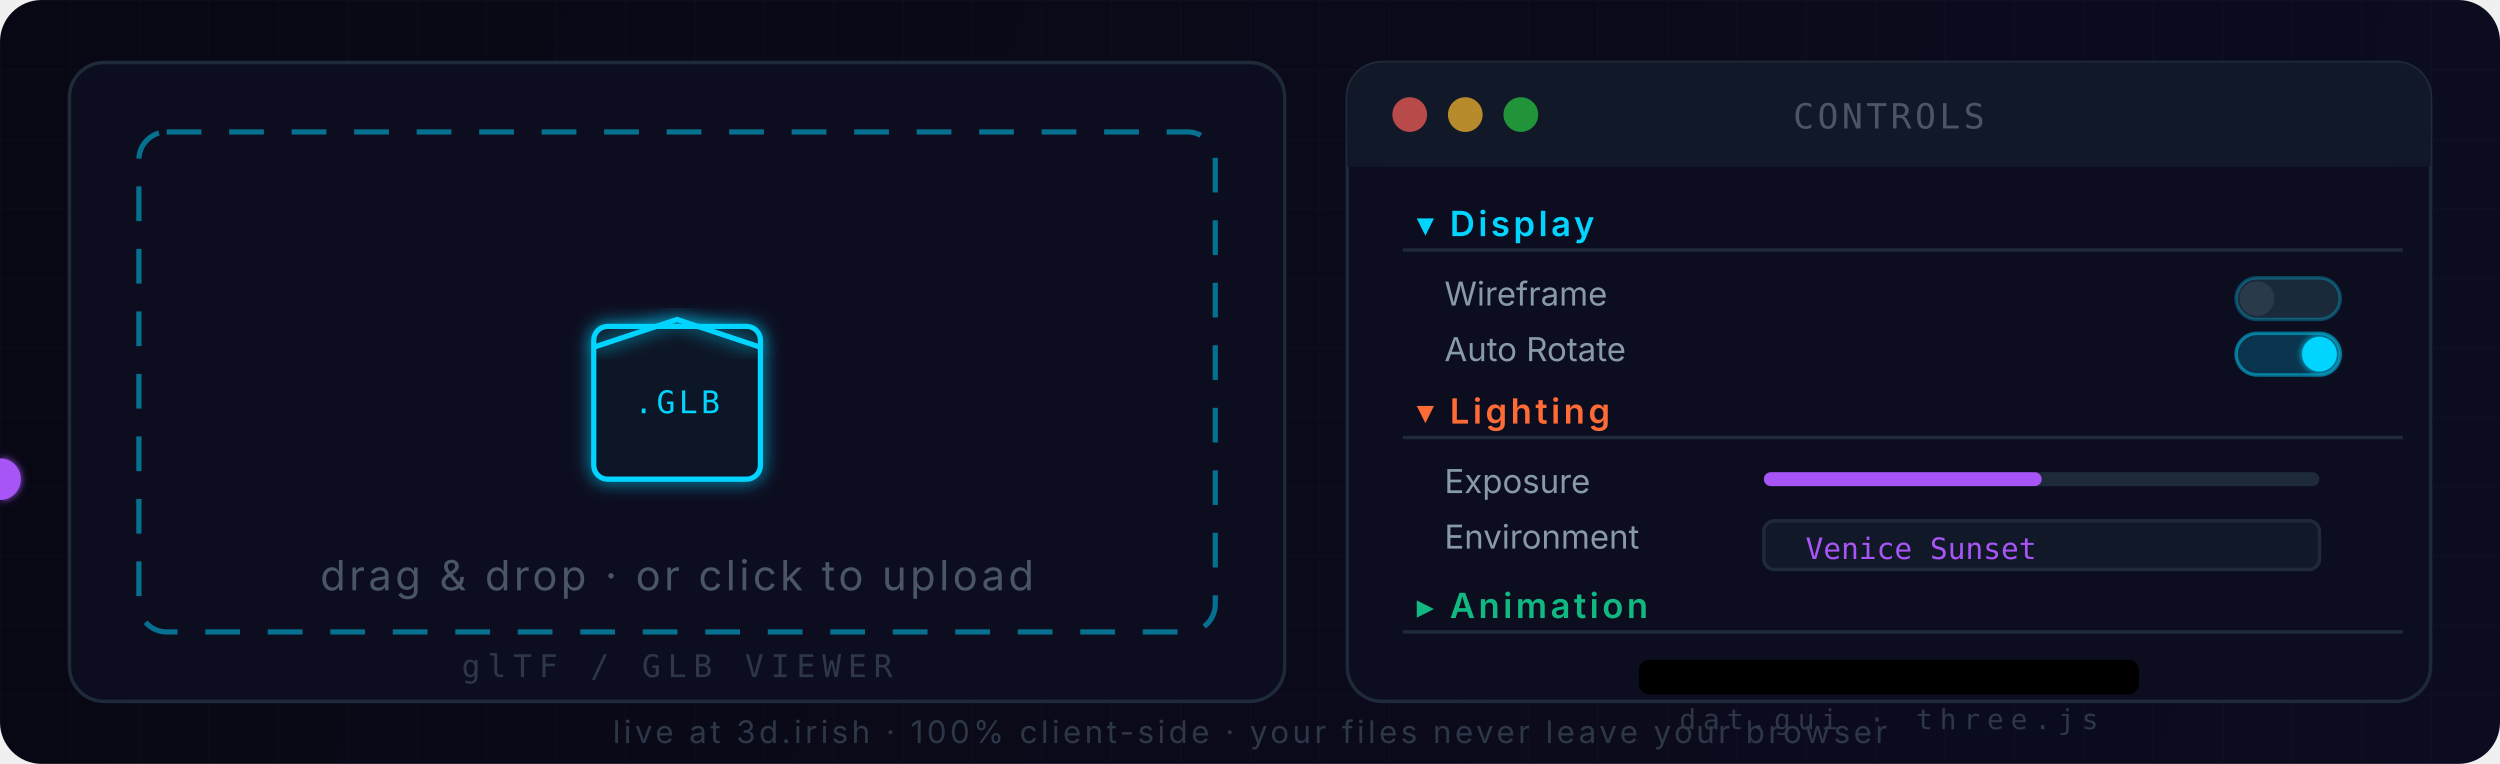
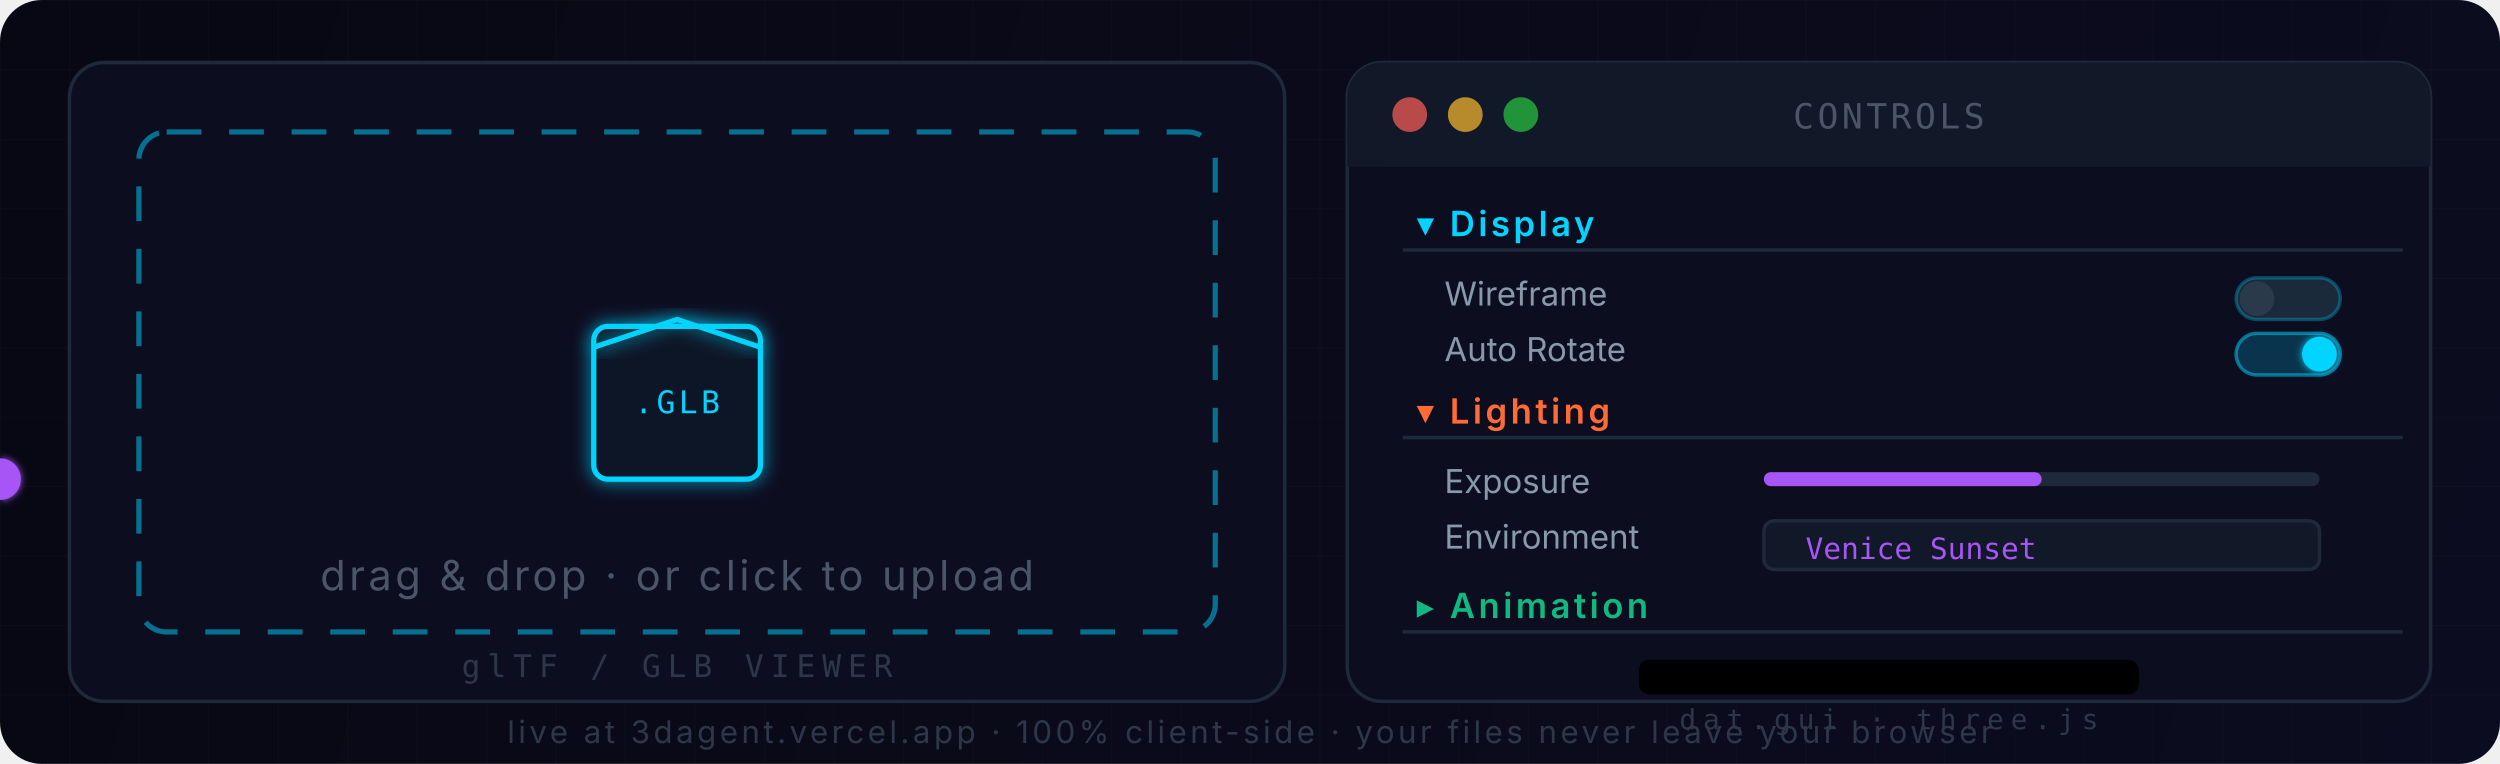
<svg xmlns="http://www.w3.org/2000/svg" viewBox="0 0 720 220" width="720" height="220">
  <defs>
    <linearGradient id="dbg" x1="0" y1="0" x2="720" y2="220" gradientUnits="userSpaceOnUse">
      <stop offset="0%" stop-color="#080814" />
      <stop offset="100%" stop-color="#0c0c20" />
    </linearGradient>
    <linearGradient id="dprog" x1="0" y1="0" x2="220" y2="0" gradientUnits="userSpaceOnUse">
      <stop offset="0%" stop-color="#00d4ff" />
      <stop offset="100%" stop-color="#a855f7" />
    </linearGradient>
    <filter id="glow" x="-40%" y="-40%" width="180%" height="180%">
      <feGaussianBlur stdDeviation="2.5" result="blur" />
      <feMerge>
        <feMergeNode in="blur" />
        <feMergeNode in="SourceGraphic" />
      </feMerge>
    </filter>
    <filter id="sm" x="-20%" y="-20%" width="140%" height="140%">
      <feGaussianBlur stdDeviation="1" result="blur" />
      <feMerge>
        <feMergeNode in="blur" />
        <feMergeNode in="SourceGraphic" />
      </feMerge>
    </filter>
    <pattern id="dgrid" width="20" height="20" patternUnits="userSpaceOnUse">
      <path d="M20,0 L0,0 L0,20" fill="none" stroke="#ffffff" stroke-opacity="0.02" stroke-width="0.5" />
    </pattern>
  </defs>
  <rect width="720" height="220" rx="12" fill="url(#dbg)" />
  <rect width="720" height="220" rx="12" fill="url(#dgrid)" />
  <rect x="20" y="18" width="350" height="184" rx="10" fill="#0d0d20" stroke="#1e2a3a" stroke-width="1" />
  <rect x="40" y="38" width="310" height="144" rx="8" fill="none" stroke="#00d4ff" stroke-width="1.5" stroke-dasharray="10,8" opacity="0.5">
    <animate attributeName="stroke-dashoffset" values="0;-36" dur="1.5s" repeatCount="indefinite" />
    <animate attributeName="opacity" values="0.5;0.8;0.5" dur="2s" repeatCount="indefinite" />
  </rect>
  <g>
    <animate attributeName="transform" values="translate(195,110);translate(195,106);translate(195,110)" dur="2.5s" repeatCount="indefinite" />
    <rect x="171" y="94" width="48" height="44" rx="4" fill="#111828" stroke="#00d4ff" stroke-width="1.5" filter="url(#glow)">
      <animate attributeName="stroke-opacity" values="1;0.5;1" dur="2.5s" repeatCount="indefinite" />
    </rect>
    <path d="M171,100 L195,92 L219,100" fill="none" stroke="#00d4ff" stroke-width="1.5" filter="url(#glow)">
      <animate attributeName="stroke-opacity" values="1;0.5;1" dur="2.5s" repeatCount="indefinite" />
    </path>
    <text x="195" y="119" text-anchor="middle" font-family="SF Mono, Fira Code, monospace" font-size="9" fill="#00d4ff" letter-spacing="1">.GLB</text>
    <line x1="171" y1="138" x2="171" y2="94" stroke="#00d4ff" stroke-width="0" opacity="0" />
  </g>
  <text x="195" y="170" text-anchor="middle" font-family="SF Pro Text, Inter, sans-serif" font-size="12" fill="#4a5568" letter-spacing="1">drag &amp; drop · or click to upload</text>
  <text x="195" y="195" text-anchor="middle" font-family="SF Mono, Fira Code, monospace" font-size="9" fill="#2d3748" letter-spacing="2">glTF / GLB VIEWER</text>
  <rect x="388" y="18" width="312" height="184" rx="10" fill="#0d0d20" stroke="#1e2a3a" stroke-width="1" />
  <rect x="388" y="18" width="312" height="30" rx="10" fill="#111828" />
  <rect x="388" y="38" width="312" height="10" fill="#111828" />
  <text x="544" y="37" text-anchor="middle" font-family="SF Mono, Fira Code, monospace" font-size="10" fill="#4a5568" letter-spacing="1">CONTROLS</text>
  <circle cx="406" cy="33" r="5" fill="#ff5f57" opacity="0.7" />
  <circle cx="422" cy="33" r="5" fill="#febc2e" opacity="0.7" />
  <circle cx="438" cy="33" r="5" fill="#28c840" opacity="0.7" />
  <text x="408" y="68" font-family="SF Pro Text, Inter, sans-serif" font-size="10" font-weight="600" fill="#00d4ff" letter-spacing="1">▾ Display</text>
  <line x1="404" y1="72" x2="692" y2="72" stroke="#1e2a3a" stroke-width="1" />
  <text x="416" y="88" font-family="SF Pro Text, Inter, sans-serif" font-size="9.5" fill="#8899aa">Wireframe</text>
  <rect x="644" y="80" width="30" height="12" rx="6" fill="#1a2a3a" stroke="#00d4ff" stroke-opacity="0.3" stroke-width="1" />
  <circle cx="650" cy="86" r="5" fill="#2a3a4a">
    <animate attributeName="cx" values="650;668;650" dur="4s" repeatCount="indefinite" />
    <animate attributeName="fill" values="#2a3a4a;#00d4ff;#2a3a4a" dur="4s" repeatCount="indefinite" />
  </circle>
  <text x="416" y="104" font-family="SF Pro Text, Inter, sans-serif" font-size="9.5" fill="#8899aa">Auto Rotate</text>
  <rect x="644" y="96" width="30" height="12" rx="6" fill="#00d4ff" fill-opacity="0.2" stroke="#00d4ff" stroke-opacity="0.5" stroke-width="1" />
  <circle cx="668" cy="102" r="5" fill="#00d4ff" filter="url(#sm)" />
  <text x="408" y="122" font-family="SF Pro Text, Inter, sans-serif" font-size="10" font-weight="600" fill="#ff6b35" letter-spacing="1">▾ Lighting</text>
  <line x1="404" y1="126" x2="692" y2="126" stroke="#1e2a3a" stroke-width="1" />
  <text x="416" y="142" font-family="SF Pro Text, Inter, sans-serif" font-size="9.5" fill="#8899aa">Exposure</text>
  <rect x="508" y="136" width="160" height="4" rx="2" fill="#1e2a3a" />
  <rect x="508" y="136" width="80" height="4" rx="2" fill="url(#dprog)">
    <animate attributeName="width" values="80;120;80" dur="5s" repeatCount="indefinite" />
  </rect>
  <circle cy="138" r="6" fill="#a855f7" filter="url(#sm)">
    <animate attributeName="cx" values="588;628;588" dur="5s" repeatCount="indefinite" />
  </circle>
  <text x="416" y="158" font-family="SF Pro Text, Inter, sans-serif" font-size="9.5" fill="#8899aa">Environment</text>
  <rect x="508" y="150" width="160" height="14" rx="3" fill="#111828" stroke="#1e2a3a" stroke-width="1" />
  <text x="520" y="161" font-family="SF Mono, Fira Code, monospace" font-size="8.5" fill="#a855f7">Venice Sunset</text>
  <text x="408" y="178" font-family="SF Pro Text, Inter, sans-serif" font-size="10" font-weight="600" fill="#10b981" letter-spacing="1">▸ Animation</text>
  <line x1="404" y1="182" x2="692" y2="182" stroke="#1e2a3a" stroke-width="1" />
  <rect x="472" y="190" width="144" height="10" rx="3" />
  <text x="544" y="210" text-anchor="middle" font-family="SF Mono, Fira Code, monospace" font-size="8" fill="#2d3748" letter-spacing="2">dat.gui · three.js</text>
-   <text x="360" y="214" text-anchor="middle" font-family="SF Pro Text, Inter, sans-serif" font-size="9" fill="#2d3748" letter-spacing="1">live at 3d.irish · 100% client-side · your files never leave your browser</text>
+   <text x="360" y="214" text-anchor="middle" font-family="SF Pro Text, Inter, sans-serif" font-size="9" fill="#2d3748" letter-spacing="1">live at 3dagent.vercel.app · 100% client-side · your files never leave your browser</text>
</svg>
